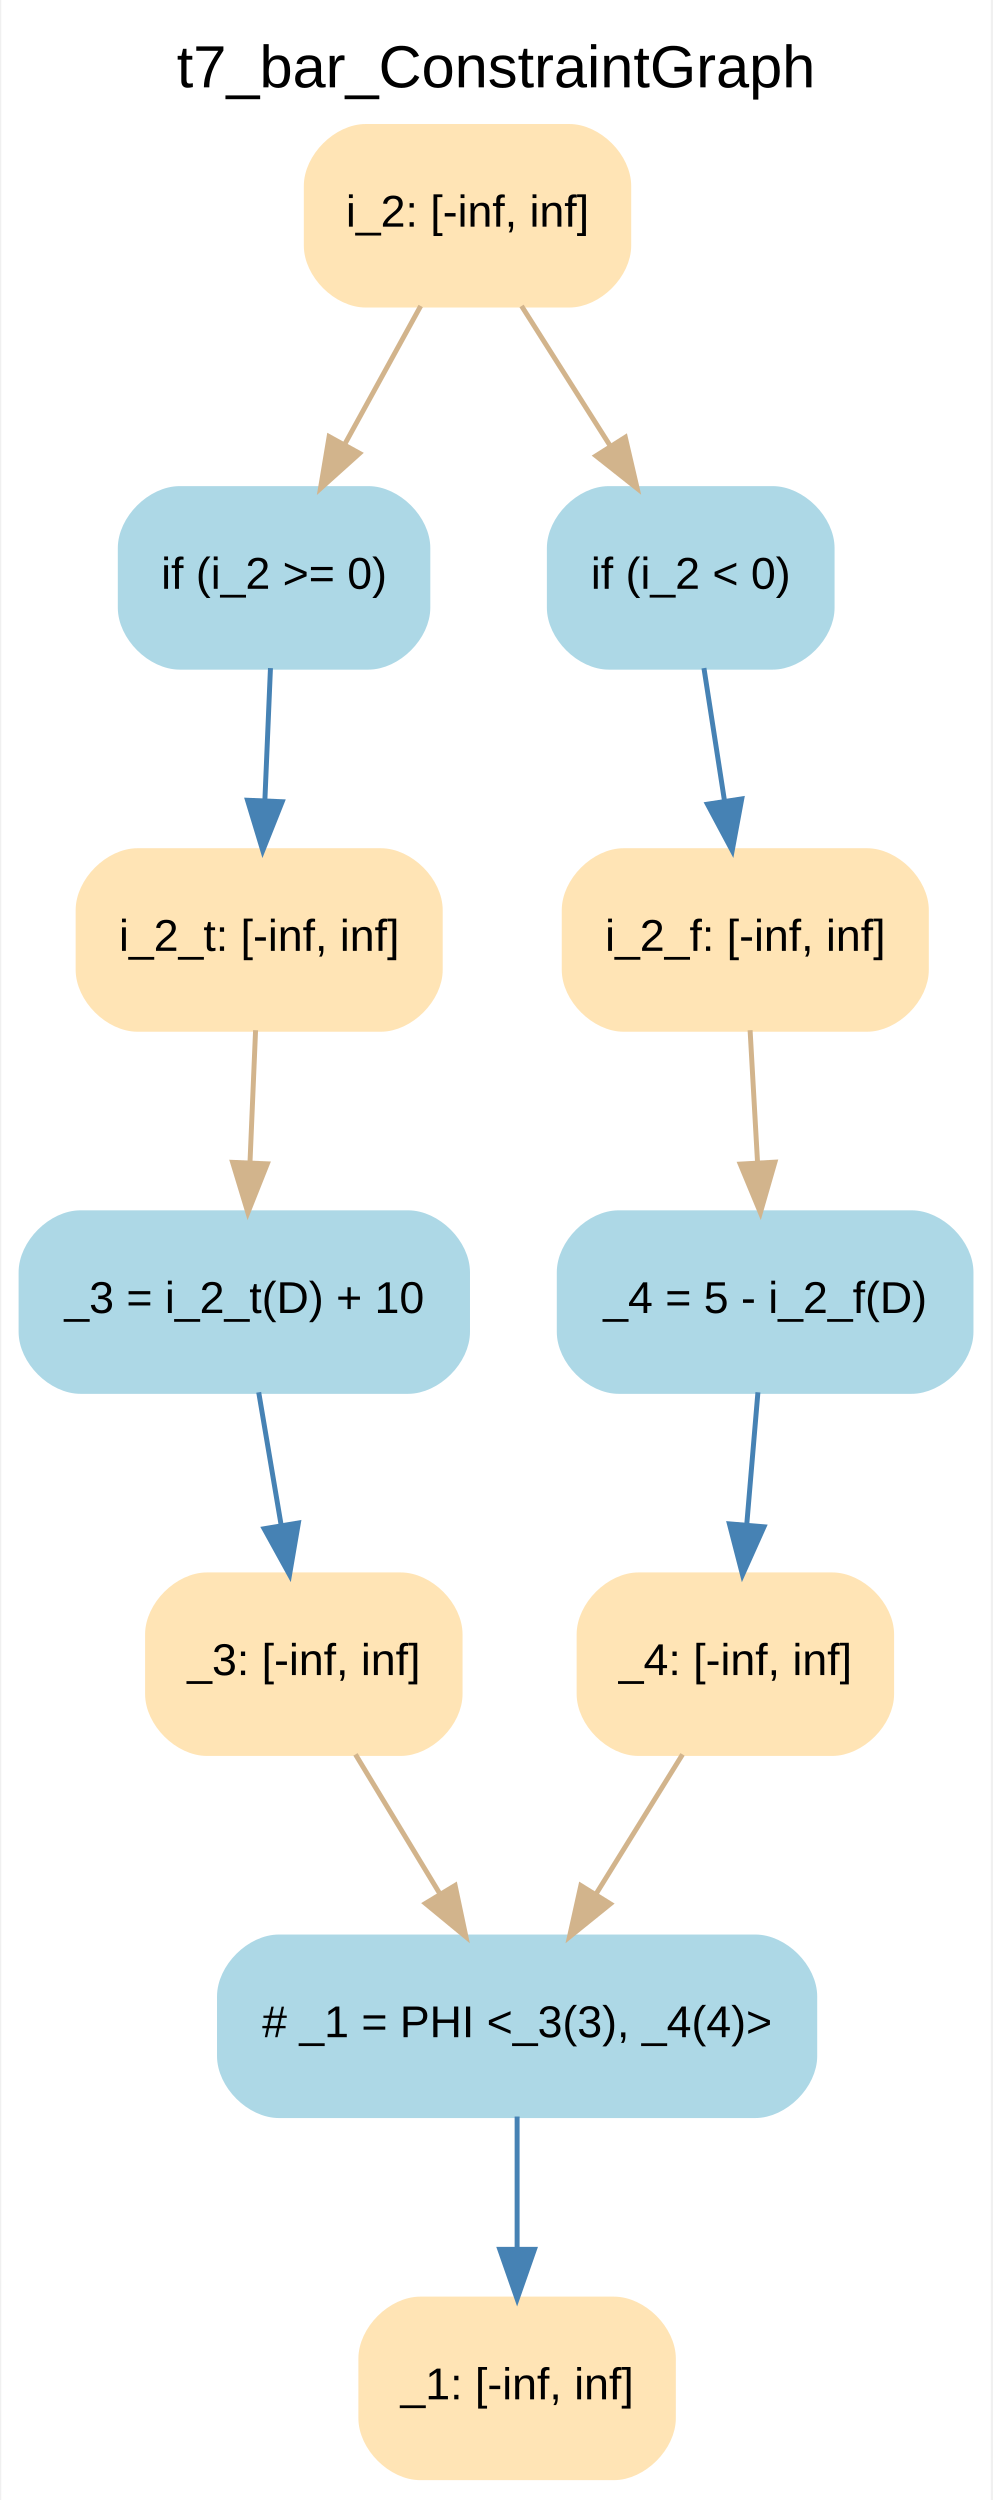
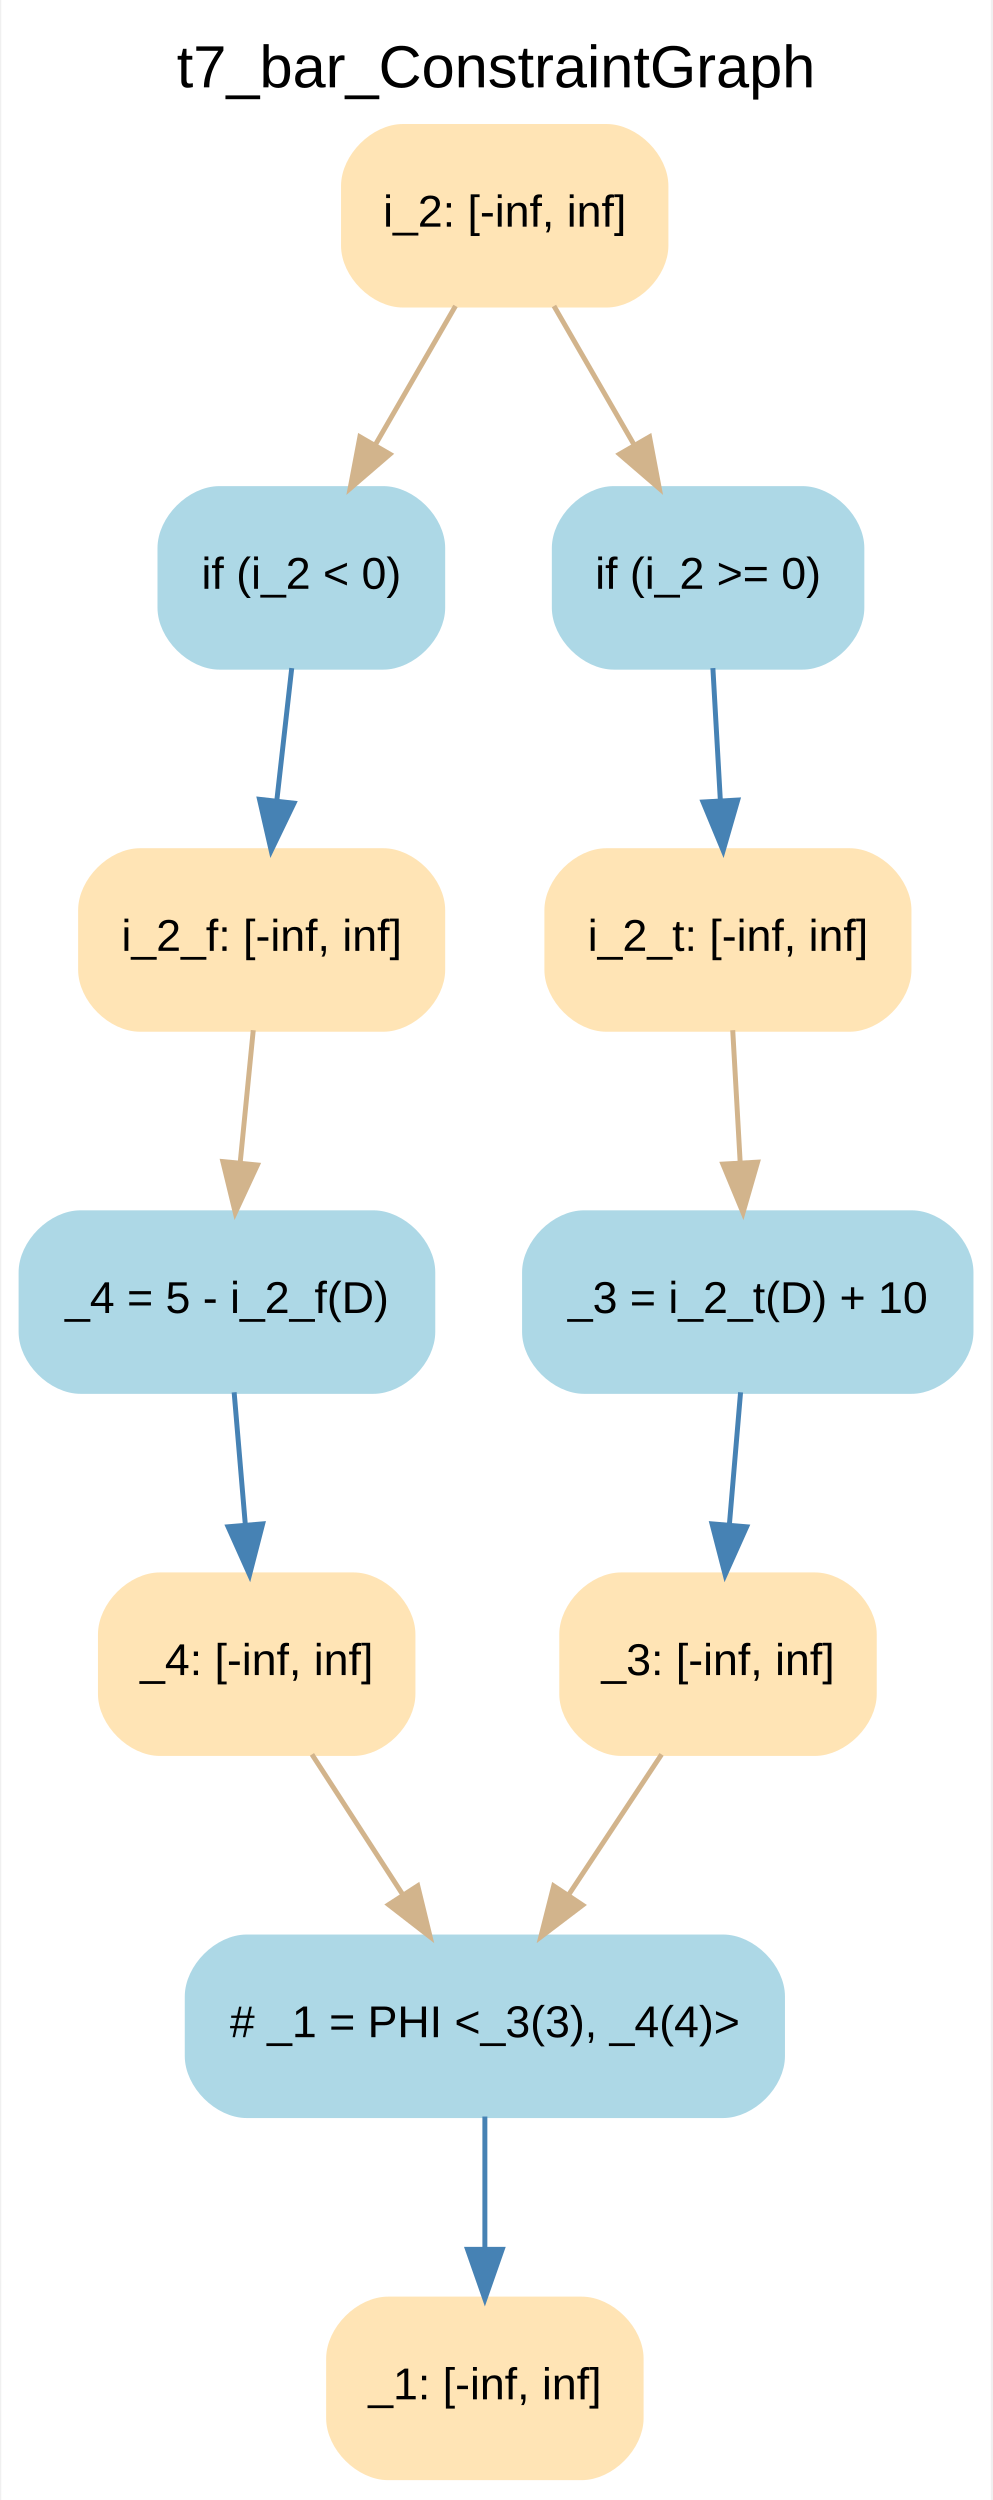
<svg xmlns="http://www.w3.org/2000/svg" width="200pt" height="504pt" viewBox="0.00 0.00 199.50 504.00">
  <g id="graph0" class="graph" transform="scale(1 1) rotate(0) translate(4 500)">
    <polygon fill="white" stroke="none" points="-4,4 -4,-500 195.5,-500 195.5,4 -4,4" />
    <text text-anchor="middle" x="95.75" y="-482.4" font-family="Arial" font-size="12.00">t7_bar_ConstraintGraph</text>
    <g id="node1" class="node">
-       <path fill="lightblue" stroke="lightblue" d="M32,-365.5C32,-365.5 70,-365.5 70,-365.5 76,-365.5 82,-371.5 82,-377.5 82,-377.5 82,-389.5 82,-389.5 82,-395.5 76,-401.5 70,-401.5 70,-401.5 32,-401.5 32,-401.5 26,-401.5 20,-395.5 20,-389.5 20,-389.5 20,-377.5 20,-377.5 20,-371.5 26,-365.5 32,-365.5" />
-       <text text-anchor="middle" x="51" y="-381.3" font-family="Arial" font-size="9.00">if (i_2 &gt;= 0)</text>
+       <path fill="lightblue" stroke="lightblue" d="M45.5,-73.5C45.5,-73.5 141.5,-73.5 141.5,-73.5 147.5,-73.5 153.5,-79.5 153.5,-85.5 153.5,-85.5 153.5,-97.5 153.5,-97.5 153.5,-103.5 147.5,-109.5 141.5,-109.5 141.5,-109.5 45.5,-109.5 45.5,-109.5 39.5,-109.5 33.5,-103.5 33.5,-97.5 33.5,-97.5 33.5,-85.5 33.5,-85.5 33.5,-79.5 39.5,-73.5 45.5,-73.5" />
+       <text text-anchor="middle" x="93.5" y="-89.3" font-family="Arial" font-size="9.00"># _1 = PHI &lt;_3(3), _4(4)&gt;</text>
    </g>
    <g id="node2" class="node">
-       <path fill="moccasin" stroke="moccasin" d="M23.5,-292.5C23.5,-292.5 72.5,-292.5 72.5,-292.5 78.5,-292.5 84.5,-298.5 84.5,-304.5 84.5,-304.5 84.5,-316.5 84.5,-316.5 84.5,-322.5 78.5,-328.5 72.5,-328.5 72.5,-328.5 23.5,-328.5 23.5,-328.5 17.5,-328.5 11.5,-322.5 11.5,-316.5 11.5,-316.5 11.5,-304.5 11.5,-304.5 11.5,-298.5 17.5,-292.5 23.5,-292.5" />
-       <text text-anchor="middle" x="48" y="-308.3" font-family="Arial" font-size="9.00">i_2_t: [-inf, inf]</text>
+       <path fill="moccasin" stroke="moccasin" d="M74,-0.5C74,-0.5 113,-0.5 113,-0.5 119,-0.5 125,-6.5 125,-12.5 125,-12.5 125,-24.5 125,-24.5 125,-30.5 119,-36.5 113,-36.5 113,-36.5 74,-36.5 74,-36.5 68,-36.5 62,-30.5 62,-24.5 62,-24.5 62,-12.5 62,-12.5 62,-6.5 68,-0.5 74,-0.5" />
+       <text text-anchor="middle" x="93.5" y="-16.3" font-family="Arial" font-size="9.00">_1: [-inf, inf]</text>
    </g>
    <g id="edge1" class="edge">
-       <path fill="none" stroke="steelblue" d="M50.274,-365.313C49.935,-357.289 49.523,-347.547 49.144,-338.569" />
-       <polygon fill="steelblue" stroke="steelblue" points="52.639,-338.372 48.719,-328.529 45.645,-338.668 52.639,-338.372" />
+       <path fill="none" stroke="steelblue" d="M93.5,-73.313C93.5,-65.29 93.5,-55.547 93.5,-46.569" />
+       <polygon fill="steelblue" stroke="steelblue" points="97,-46.529 93.5,-36.529 90,-46.529 97,-46.529" />
    </g>
    <g id="node3" class="node">
-       <path fill="lightblue" stroke="lightblue" d="M12,-219.5C12,-219.5 78,-219.5 78,-219.5 84,-219.5 90,-225.5 90,-231.5 90,-231.5 90,-243.5 90,-243.5 90,-249.5 84,-255.5 78,-255.5 78,-255.5 12,-255.5 12,-255.5 6,-255.5 0,-249.5 0,-243.5 0,-243.5 0,-231.5 0,-231.5 0,-225.5 6,-219.5 12,-219.5" />
-       <text text-anchor="middle" x="45" y="-235.3" font-family="Arial" font-size="9.00">_3 = i_2_t(D) + 10</text>
+       <path fill="lightblue" stroke="lightblue" d="M40,-365.5C40,-365.5 73,-365.5 73,-365.5 79,-365.5 85,-371.5 85,-377.5 85,-377.5 85,-389.5 85,-389.5 85,-395.5 79,-401.5 73,-401.5 73,-401.5 40,-401.5 40,-401.5 34,-401.5 28,-395.5 28,-389.5 28,-389.5 28,-377.5 28,-377.5 28,-371.5 34,-365.5 40,-365.5" />
+       <text text-anchor="middle" x="56.5" y="-381.3" font-family="Arial" font-size="9.00">if (i_2 &lt; 0)</text>
+     </g>
+     <g id="node4" class="node">
+       <path fill="moccasin" stroke="moccasin" d="M24,-292.5C24,-292.5 73,-292.5 73,-292.5 79,-292.5 85,-298.5 85,-304.5 85,-304.5 85,-316.5 85,-316.5 85,-322.5 79,-328.5 73,-328.5 73,-328.5 24,-328.5 24,-328.5 18,-328.5 12,-322.5 12,-316.5 12,-316.5 12,-304.5 12,-304.5 12,-298.5 18,-292.5 24,-292.5" />
+       <text text-anchor="middle" x="48.5" y="-308.3" font-family="Arial" font-size="9.00">i_2_f: [-inf, inf]</text>
+     </g>
+     <g id="edge2" class="edge">
+       <path fill="none" stroke="steelblue" d="M54.563,-365.313C53.659,-357.289 52.562,-347.547 51.55,-338.569" />
+       <polygon fill="steelblue" stroke="steelblue" points="55.017,-338.074 50.419,-328.529 48.06,-338.858 55.017,-338.074" />
+     </g>
+     <g id="node9" class="node">
+       <path fill="lightblue" stroke="lightblue" d="M12,-219.5C12,-219.5 71,-219.5 71,-219.5 77,-219.5 83,-225.5 83,-231.5 83,-231.5 83,-243.5 83,-243.5 83,-249.5 77,-255.5 71,-255.5 71,-255.5 12,-255.5 12,-255.5 6,-255.5 0,-249.5 0,-243.5 0,-243.5 0,-231.5 0,-231.5 0,-225.5 6,-219.5 12,-219.5" />
+       <text text-anchor="middle" x="41.5" y="-235.3" font-family="Arial" font-size="9.00">_4 = 5 - i_2_f(D)</text>
+     </g>
+     <g id="edge6" class="edge">
+       <path fill="none" stroke="tan" d="M46.806,-292.313C46.014,-284.289 45.054,-274.547 44.169,-265.569" />
+       <polygon fill="tan" stroke="tan" points="47.643,-265.137 43.179,-255.529 40.677,-265.824 47.643,-265.137" />
+     </g>
+     <g id="node5" class="node">
+       <path fill="lightblue" stroke="lightblue" d="M113.5,-219.5C113.5,-219.5 179.5,-219.5 179.5,-219.5 185.5,-219.5 191.5,-225.5 191.5,-231.5 191.5,-231.5 191.5,-243.5 191.5,-243.5 191.5,-249.5 185.5,-255.5 179.5,-255.5 179.5,-255.5 113.5,-255.5 113.5,-255.5 107.5,-255.5 101.5,-249.5 101.5,-243.5 101.5,-243.5 101.5,-231.5 101.5,-231.5 101.5,-225.5 107.5,-219.5 113.5,-219.5" />
+       <text text-anchor="middle" x="146.5" y="-235.3" font-family="Arial" font-size="9.00">_3 = i_2_t(D) + 10</text>
+     </g>
+     <g id="node6" class="node">
+       <path fill="moccasin" stroke="moccasin" d="M121,-146.5C121,-146.5 160,-146.5 160,-146.5 166,-146.5 172,-152.5 172,-158.5 172,-158.5 172,-170.5 172,-170.5 172,-176.5 166,-182.5 160,-182.5 160,-182.5 121,-182.5 121,-182.5 115,-182.5 109,-176.5 109,-170.5 109,-170.5 109,-158.5 109,-158.5 109,-152.5 115,-146.5 121,-146.5" />
+       <text text-anchor="middle" x="140.5" y="-162.3" font-family="Arial" font-size="9.00">_3: [-inf, inf]</text>
+     </g>
+     <g id="edge3" class="edge">
+       <path fill="none" stroke="steelblue" d="M145.048,-219.313C144.37,-211.289 143.546,-201.547 142.788,-192.569" />
+       <polygon fill="steelblue" stroke="steelblue" points="146.269,-192.199 141.939,-182.529 139.294,-192.788 146.269,-192.199" />
    </g>
    <g id="edge8" class="edge">
-       <path fill="none" stroke="tan" d="M47.274,-292.313C46.935,-284.289 46.523,-274.547 46.144,-265.569" />
-       <polygon fill="tan" stroke="tan" points="49.639,-265.372 45.719,-255.529 42.645,-265.668 49.639,-265.372" />
+       <path fill="none" stroke="tan" d="M129.123,-146.313C123.523,-137.853 116.658,-127.484 110.455,-118.112" />
+       <polygon fill="tan" stroke="tan" points="113.211,-115.935 104.773,-109.529 107.374,-119.799 113.211,-115.935" />
    </g>
-     <g id="node4" class="node">
-       <path fill="moccasin" stroke="moccasin" d="M37.5,-146.5C37.5,-146.5 76.5,-146.5 76.5,-146.5 82.5,-146.5 88.5,-152.5 88.5,-158.5 88.5,-158.5 88.5,-170.5 88.5,-170.5 88.5,-176.5 82.5,-182.5 76.5,-182.5 76.5,-182.5 37.5,-182.5 37.5,-182.5 31.5,-182.5 25.5,-176.5 25.5,-170.5 25.5,-170.5 25.5,-158.5 25.5,-158.5 25.5,-152.5 31.5,-146.5 37.5,-146.5" />
-       <text text-anchor="middle" x="57" y="-162.3" font-family="Arial" font-size="9.00">_3: [-inf, inf]</text>
+     <g id="node7" class="node">
+       <path fill="lightblue" stroke="lightblue" d="M119.5,-365.5C119.5,-365.5 157.5,-365.5 157.5,-365.5 163.5,-365.5 169.5,-371.5 169.5,-377.5 169.5,-377.5 169.5,-389.5 169.5,-389.5 169.5,-395.5 163.5,-401.5 157.5,-401.5 157.5,-401.5 119.5,-401.5 119.5,-401.5 113.5,-401.5 107.5,-395.5 107.5,-389.5 107.5,-389.5 107.5,-377.5 107.5,-377.5 107.5,-371.5 113.5,-365.5 119.5,-365.5" />
+       <text text-anchor="middle" x="138.5" y="-381.3" font-family="Arial" font-size="9.00">if (i_2 &gt;= 0)</text>
    </g>
-     <g id="edge2" class="edge">
-       <path fill="none" stroke="steelblue" d="M47.905,-219.313C49.261,-211.289 50.907,-201.547 52.425,-192.569" />
-       <polygon fill="steelblue" stroke="steelblue" points="55.906,-192.972 54.122,-182.529 49.004,-191.806 55.906,-192.972" />
+     <g id="node8" class="node">
+       <path fill="moccasin" stroke="moccasin" d="M118,-292.5C118,-292.5 167,-292.5 167,-292.5 173,-292.5 179,-298.5 179,-304.5 179,-304.5 179,-316.5 179,-316.5 179,-322.5 173,-328.5 167,-328.5 167,-328.5 118,-328.5 118,-328.5 112,-328.5 106,-322.5 106,-316.5 106,-316.5 106,-304.5 106,-304.5 106,-298.5 112,-292.5 118,-292.5" />
+       <text text-anchor="middle" x="142.5" y="-308.3" font-family="Arial" font-size="9.00">i_2_t: [-inf, inf]</text>
    </g>
-     <g id="node9" class="node">
-       <path fill="lightblue" stroke="lightblue" d="M52,-73.5C52,-73.5 148,-73.5 148,-73.5 154,-73.5 160,-79.5 160,-85.5 160,-85.5 160,-97.5 160,-97.5 160,-103.5 154,-109.5 148,-109.5 148,-109.5 52,-109.5 52,-109.5 46,-109.5 40,-103.5 40,-97.5 40,-97.5 40,-85.5 40,-85.5 40,-79.5 46,-73.5 52,-73.5" />
-       <text text-anchor="middle" x="100" y="-89.3" font-family="Arial" font-size="9.00"># _1 = PHI &lt;_3(3), _4(4)&gt;</text>
+     <g id="edge4" class="edge">
+       <path fill="none" stroke="steelblue" d="M139.468,-365.313C139.92,-357.289 140.469,-347.547 140.975,-338.569" />
+       <polygon fill="steelblue" stroke="steelblue" points="144.473,-338.71 141.541,-328.529 137.484,-338.316 144.473,-338.71" />
+     </g>
+     <g id="edge11" class="edge">
+       <path fill="none" stroke="tan" d="M143.468,-292.313C143.92,-284.289 144.469,-274.547 144.975,-265.569" />
+       <polygon fill="tan" stroke="tan" points="148.473,-265.71 145.541,-255.529 141.484,-265.316 148.473,-265.71" />
+     </g>
+     <g id="node10" class="node">
+       <path fill="moccasin" stroke="moccasin" d="M28,-146.5C28,-146.5 67,-146.5 67,-146.5 73,-146.5 79,-152.5 79,-158.5 79,-158.5 79,-170.5 79,-170.5 79,-176.5 73,-182.5 67,-182.5 67,-182.5 28,-182.5 28,-182.5 22,-182.5 16,-176.5 16,-170.5 16,-170.5 16,-158.5 16,-158.5 16,-152.5 22,-146.5 28,-146.5" />
+       <text text-anchor="middle" x="47.5" y="-162.3" font-family="Arial" font-size="9.00">_4: [-inf, inf]</text>
+     </g>
+     <g id="edge5" class="edge">
+       <path fill="none" stroke="steelblue" d="M42.952,-219.313C43.63,-211.289 44.454,-201.547 45.212,-192.569" />
+       <polygon fill="steelblue" stroke="steelblue" points="48.706,-192.788 46.061,-182.529 41.731,-192.199 48.706,-192.788" />
+     </g>
+     <g id="edge7" class="edge">
+       <path fill="none" stroke="tan" d="M58.635,-146.313C64.116,-137.853 70.835,-127.484 76.906,-118.112" />
+       <polygon fill="tan" stroke="tan" points="79.967,-119.824 82.467,-109.529 74.092,-116.018 79.967,-119.824" />
+     </g>
+     <g id="node11" class="node">
+       <path fill="moccasin" stroke="moccasin" d="M77,-438.5C77,-438.5 118,-438.5 118,-438.5 124,-438.5 130,-444.5 130,-450.5 130,-450.5 130,-462.5 130,-462.5 130,-468.5 124,-474.5 118,-474.5 118,-474.5 77,-474.5 77,-474.5 71,-474.5 65,-468.5 65,-462.5 65,-462.5 65,-450.5 65,-450.5 65,-444.5 71,-438.5 77,-438.5" />
+       <text text-anchor="middle" x="97.5" y="-454.3" font-family="Arial" font-size="9.00">i_2: [-inf, inf]</text>
    </g>
    <g id="edge9" class="edge">
-       <path fill="none" stroke="tan" d="M67.409,-146.313C72.532,-137.853 78.813,-127.484 84.488,-118.112" />
-       <polygon fill="tan" stroke="tan" points="87.5,-119.896 89.687,-109.529 81.513,-116.269 87.5,-119.896" />
-     </g>
-     <g id="node5" class="node">
-       <path fill="lightblue" stroke="lightblue" d="M118.5,-365.5C118.5,-365.5 151.5,-365.5 151.5,-365.5 157.5,-365.5 163.5,-371.5 163.5,-377.5 163.5,-377.5 163.5,-389.5 163.5,-389.5 163.5,-395.5 157.5,-401.5 151.5,-401.5 151.5,-401.5 118.5,-401.5 118.5,-401.5 112.5,-401.5 106.5,-395.5 106.5,-389.5 106.5,-389.5 106.5,-377.5 106.5,-377.5 106.5,-371.5 112.5,-365.5 118.5,-365.5" />
-       <text text-anchor="middle" x="135" y="-381.3" font-family="Arial" font-size="9.00">if (i_2 &lt; 0)</text>
-     </g>
-     <g id="node6" class="node">
-       <path fill="moccasin" stroke="moccasin" d="M121.5,-292.5C121.5,-292.5 170.5,-292.5 170.5,-292.5 176.5,-292.5 182.5,-298.5 182.5,-304.5 182.5,-304.5 182.5,-316.5 182.5,-316.5 182.5,-322.5 176.5,-328.5 170.5,-328.5 170.5,-328.5 121.5,-328.5 121.5,-328.5 115.5,-328.5 109.5,-322.5 109.5,-316.5 109.5,-316.5 109.5,-304.5 109.5,-304.5 109.5,-298.5 115.5,-292.5 121.5,-292.5" />
-       <text text-anchor="middle" x="146" y="-308.3" font-family="Arial" font-size="9.00">i_2_f: [-inf, inf]</text>
-     </g>
-     <g id="edge3" class="edge">
-       <path fill="none" stroke="steelblue" d="M137.663,-365.313C138.906,-357.289 140.415,-347.547 141.806,-338.569" />
-       <polygon fill="steelblue" stroke="steelblue" points="145.289,-338.947 143.362,-328.529 138.372,-337.875 145.289,-338.947" />
-     </g>
-     <g id="node7" class="node">
-       <path fill="lightblue" stroke="lightblue" d="M120.5,-219.5C120.5,-219.5 179.5,-219.5 179.5,-219.5 185.5,-219.5 191.5,-225.5 191.5,-231.5 191.5,-231.5 191.5,-243.5 191.5,-243.5 191.5,-249.5 185.5,-255.5 179.5,-255.5 179.5,-255.5 120.5,-255.5 120.5,-255.5 114.5,-255.5 108.5,-249.5 108.5,-243.5 108.5,-243.5 108.5,-231.5 108.5,-231.5 108.5,-225.5 114.5,-219.5 120.5,-219.5" />
-       <text text-anchor="middle" x="150" y="-235.3" font-family="Arial" font-size="9.00">_4 = 5 - i_2_f(D)</text>
+       <path fill="none" stroke="tan" d="M87.575,-438.313C82.74,-429.941 76.825,-419.697 71.458,-410.403" />
+       <polygon fill="tan" stroke="tan" points="74.365,-408.438 66.334,-401.529 68.303,-411.939 74.365,-408.438" />
    </g>
    <g id="edge10" class="edge">
-       <path fill="none" stroke="tan" d="M146.968,-292.313C147.42,-284.289 147.969,-274.547 148.475,-265.569" />
-       <polygon fill="tan" stroke="tan" points="151.973,-265.71 149.041,-255.529 144.984,-265.316 151.973,-265.71" />
-     </g>
-     <g id="node8" class="node">
-       <path fill="moccasin" stroke="moccasin" d="M124.5,-146.5C124.5,-146.5 163.5,-146.5 163.5,-146.5 169.5,-146.5 175.5,-152.5 175.5,-158.5 175.5,-158.5 175.5,-170.5 175.5,-170.5 175.5,-176.5 169.5,-182.5 163.5,-182.5 163.5,-182.5 124.5,-182.5 124.5,-182.5 118.5,-182.5 112.5,-176.5 112.5,-170.5 112.5,-170.5 112.5,-158.5 112.5,-158.5 112.5,-152.5 118.5,-146.5 124.5,-146.5" />
-       <text text-anchor="middle" x="144" y="-162.3" font-family="Arial" font-size="9.00">_4: [-inf, inf]</text>
-     </g>
-     <g id="edge4" class="edge">
-       <path fill="none" stroke="steelblue" d="M148.548,-219.313C147.87,-211.289 147.046,-201.547 146.288,-192.569" />
-       <polygon fill="steelblue" stroke="steelblue" points="149.769,-192.199 145.439,-182.529 142.794,-192.788 149.769,-192.199" />
-     </g>
-     <g id="edge11" class="edge">
-       <path fill="none" stroke="tan" d="M133.349,-146.313C128.106,-137.853 121.68,-127.484 115.873,-118.112" />
-       <polygon fill="tan" stroke="tan" points="118.796,-116.185 110.553,-109.529 112.846,-119.873 118.796,-116.185" />
-     </g>
-     <g id="node10" class="node">
-       <path fill="moccasin" stroke="moccasin" d="M80.5,-0.5C80.5,-0.5 119.5,-0.5 119.5,-0.5 125.5,-0.5 131.5,-6.5 131.5,-12.5 131.5,-12.5 131.5,-24.5 131.5,-24.5 131.5,-30.5 125.5,-36.5 119.5,-36.5 119.5,-36.5 80.5,-36.5 80.5,-36.5 74.5,-36.5 68.5,-30.5 68.5,-24.5 68.5,-24.5 68.5,-12.5 68.5,-12.5 68.5,-6.5 74.5,-0.5 80.5,-0.5" />
-       <text text-anchor="middle" x="100" y="-16.3" font-family="Arial" font-size="9.00">_1: [-inf, inf]</text>
-     </g>
-     <g id="edge5" class="edge">
-       <path fill="none" stroke="steelblue" d="M100,-73.313C100,-65.29 100,-55.547 100,-46.569" />
-       <polygon fill="steelblue" stroke="steelblue" points="103.5,-46.529 100,-36.529 96.5,-46.529 103.5,-46.529" />
-     </g>
-     <g id="node11" class="node">
-       <path fill="moccasin" stroke="moccasin" d="M69.5,-438.5C69.5,-438.5 110.5,-438.5 110.5,-438.5 116.5,-438.5 122.5,-444.5 122.5,-450.5 122.5,-450.5 122.5,-462.5 122.5,-462.5 122.5,-468.5 116.5,-474.5 110.5,-474.5 110.5,-474.5 69.5,-474.5 69.5,-474.5 63.5,-474.5 57.5,-468.5 57.5,-462.5 57.5,-462.5 57.5,-450.5 57.5,-450.5 57.5,-444.5 63.5,-438.5 69.5,-438.5" />
-       <text text-anchor="middle" x="90" y="-454.3" font-family="Arial" font-size="9.00">i_2: [-inf, inf]</text>
-     </g>
-     <g id="edge6" class="edge">
-       <path fill="none" stroke="tan" d="M80.559,-438.313C75.96,-429.941 70.334,-419.697 65.228,-410.403" />
-       <polygon fill="tan" stroke="tan" points="68.236,-408.609 60.354,-401.529 62.101,-411.979 68.236,-408.609" />
-     </g>
-     <g id="edge7" class="edge">
-       <path fill="none" stroke="tan" d="M100.893,-438.313C106.255,-429.853 112.827,-419.484 118.767,-410.112" />
-       <polygon fill="tan" stroke="tan" points="121.81,-411.849 124.207,-401.529 115.897,-408.102 121.81,-411.849" />
+       <path fill="none" stroke="tan" d="M107.425,-438.313C112.26,-429.941 118.175,-419.697 123.542,-410.403" />
+       <polygon fill="tan" stroke="tan" points="126.697,-411.939 128.666,-401.529 120.635,-408.438 126.697,-411.939" />
    </g>
  </g>
</svg>
